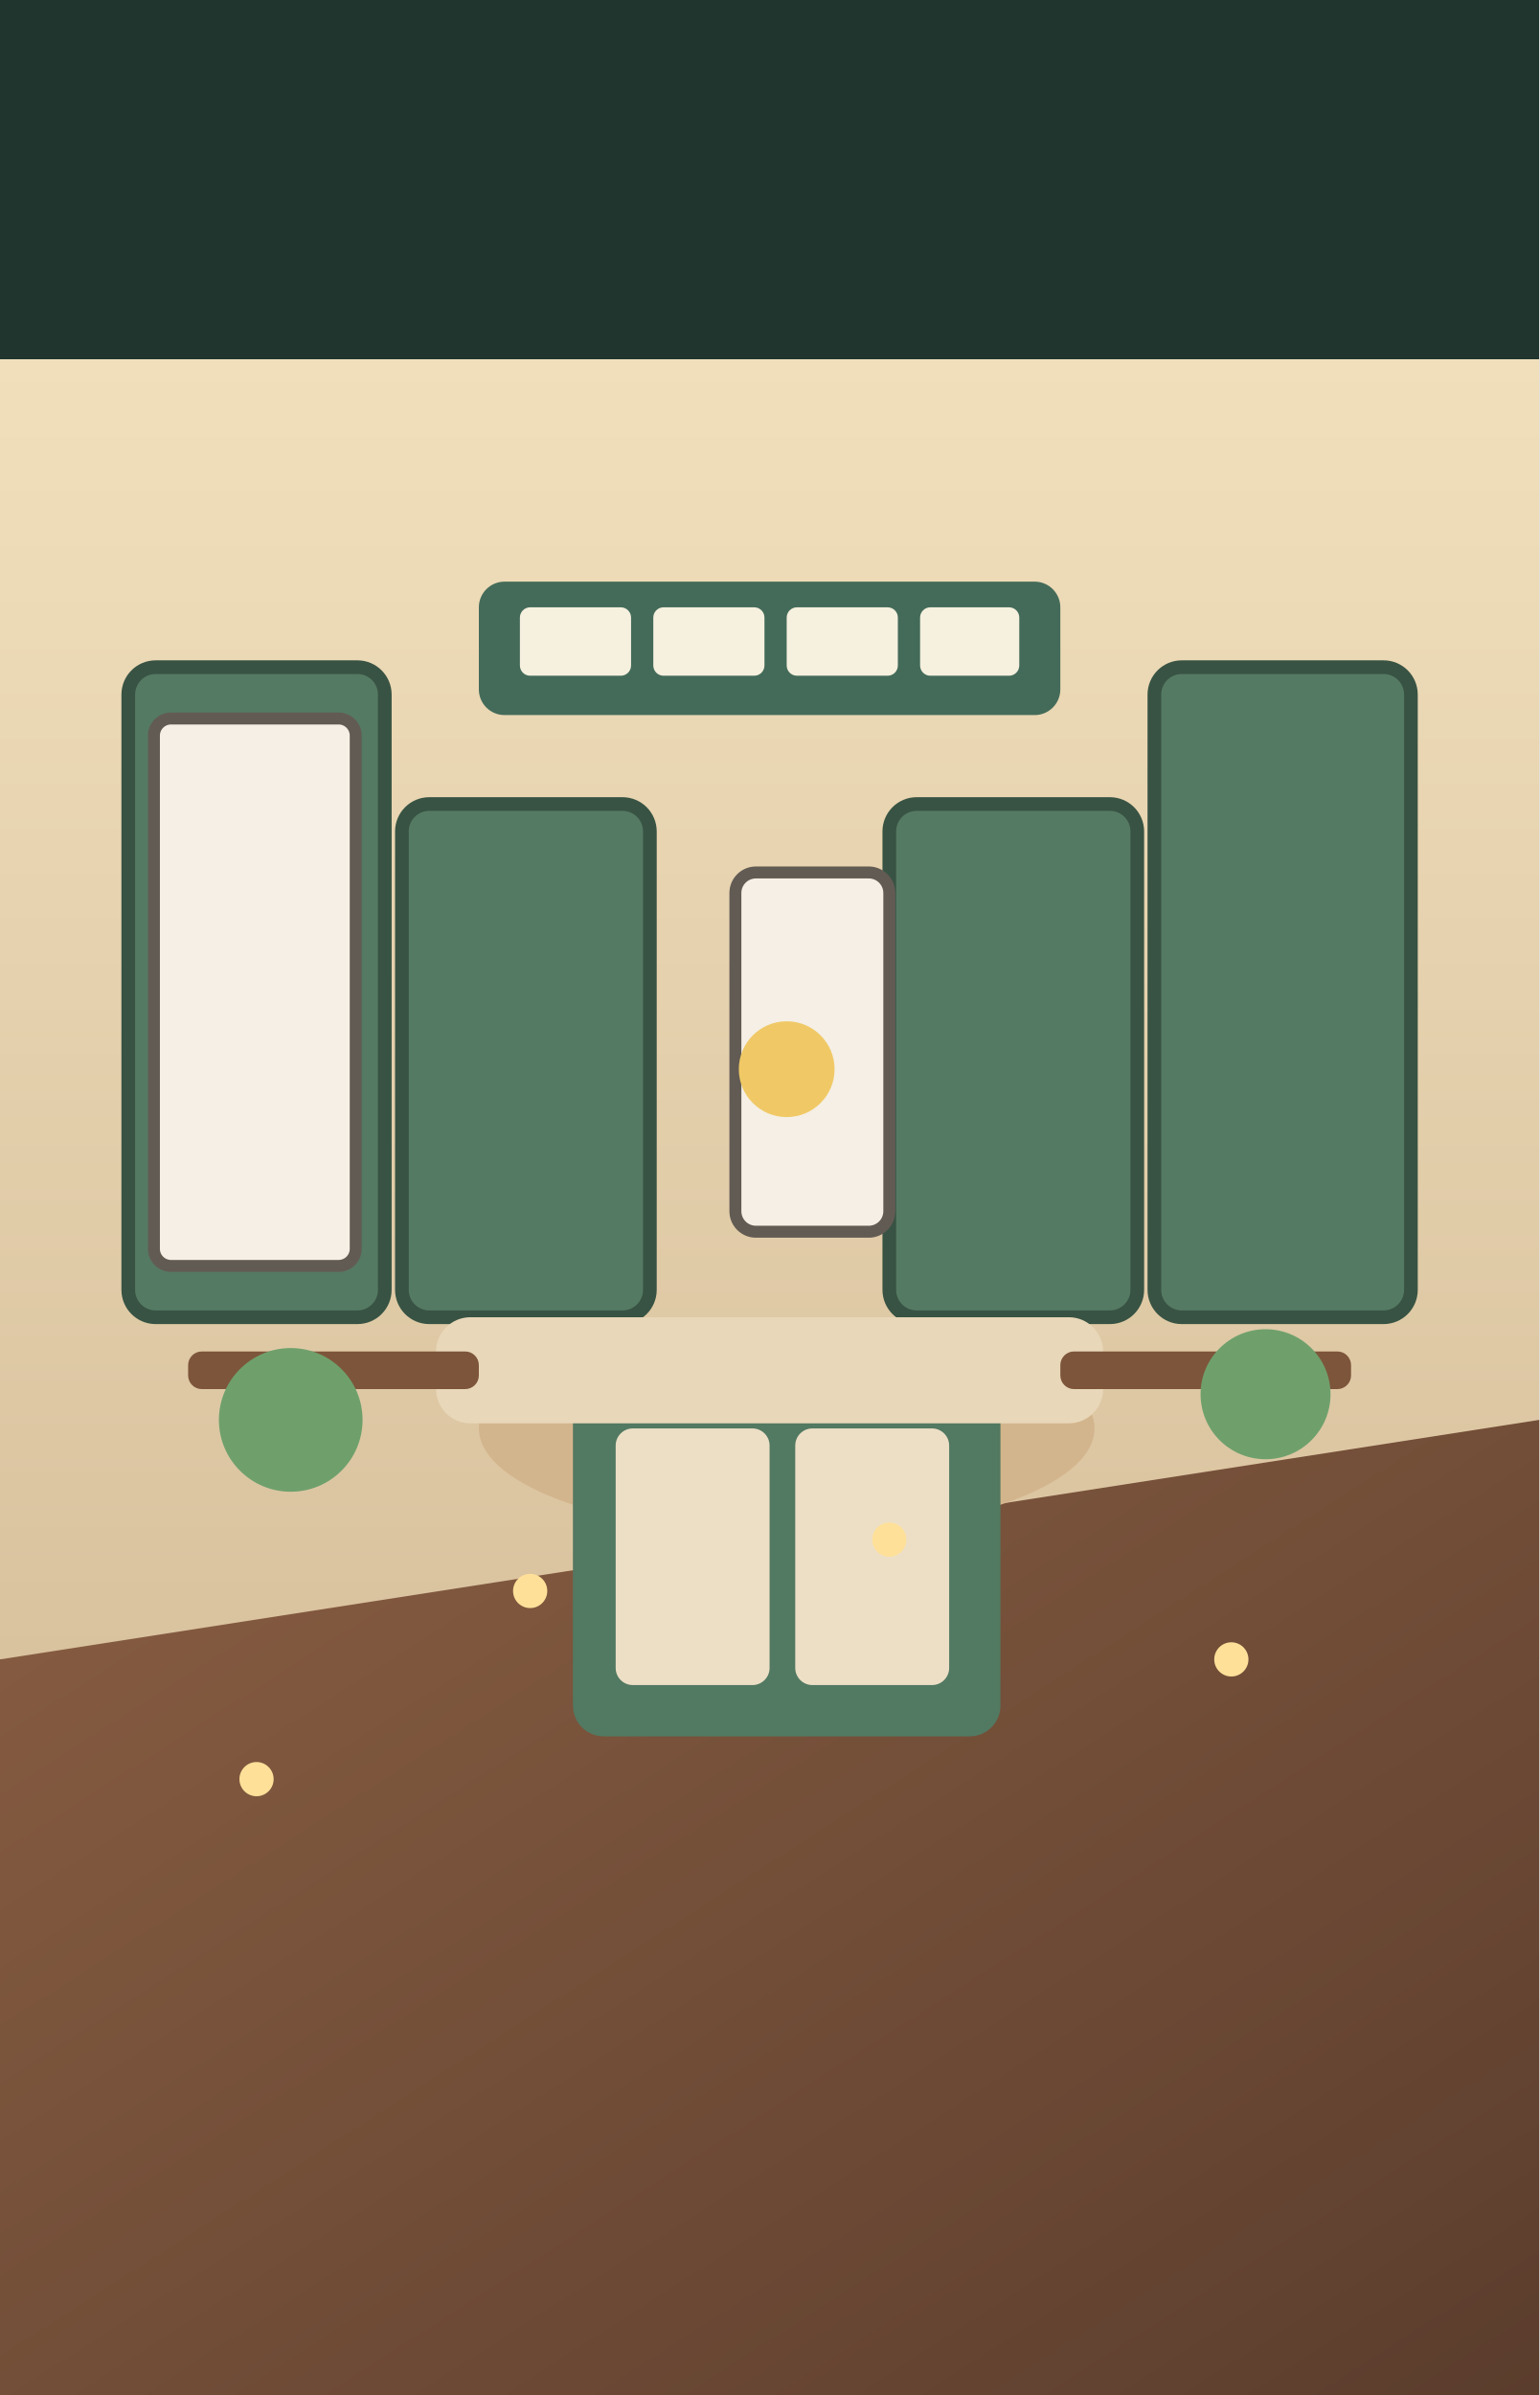
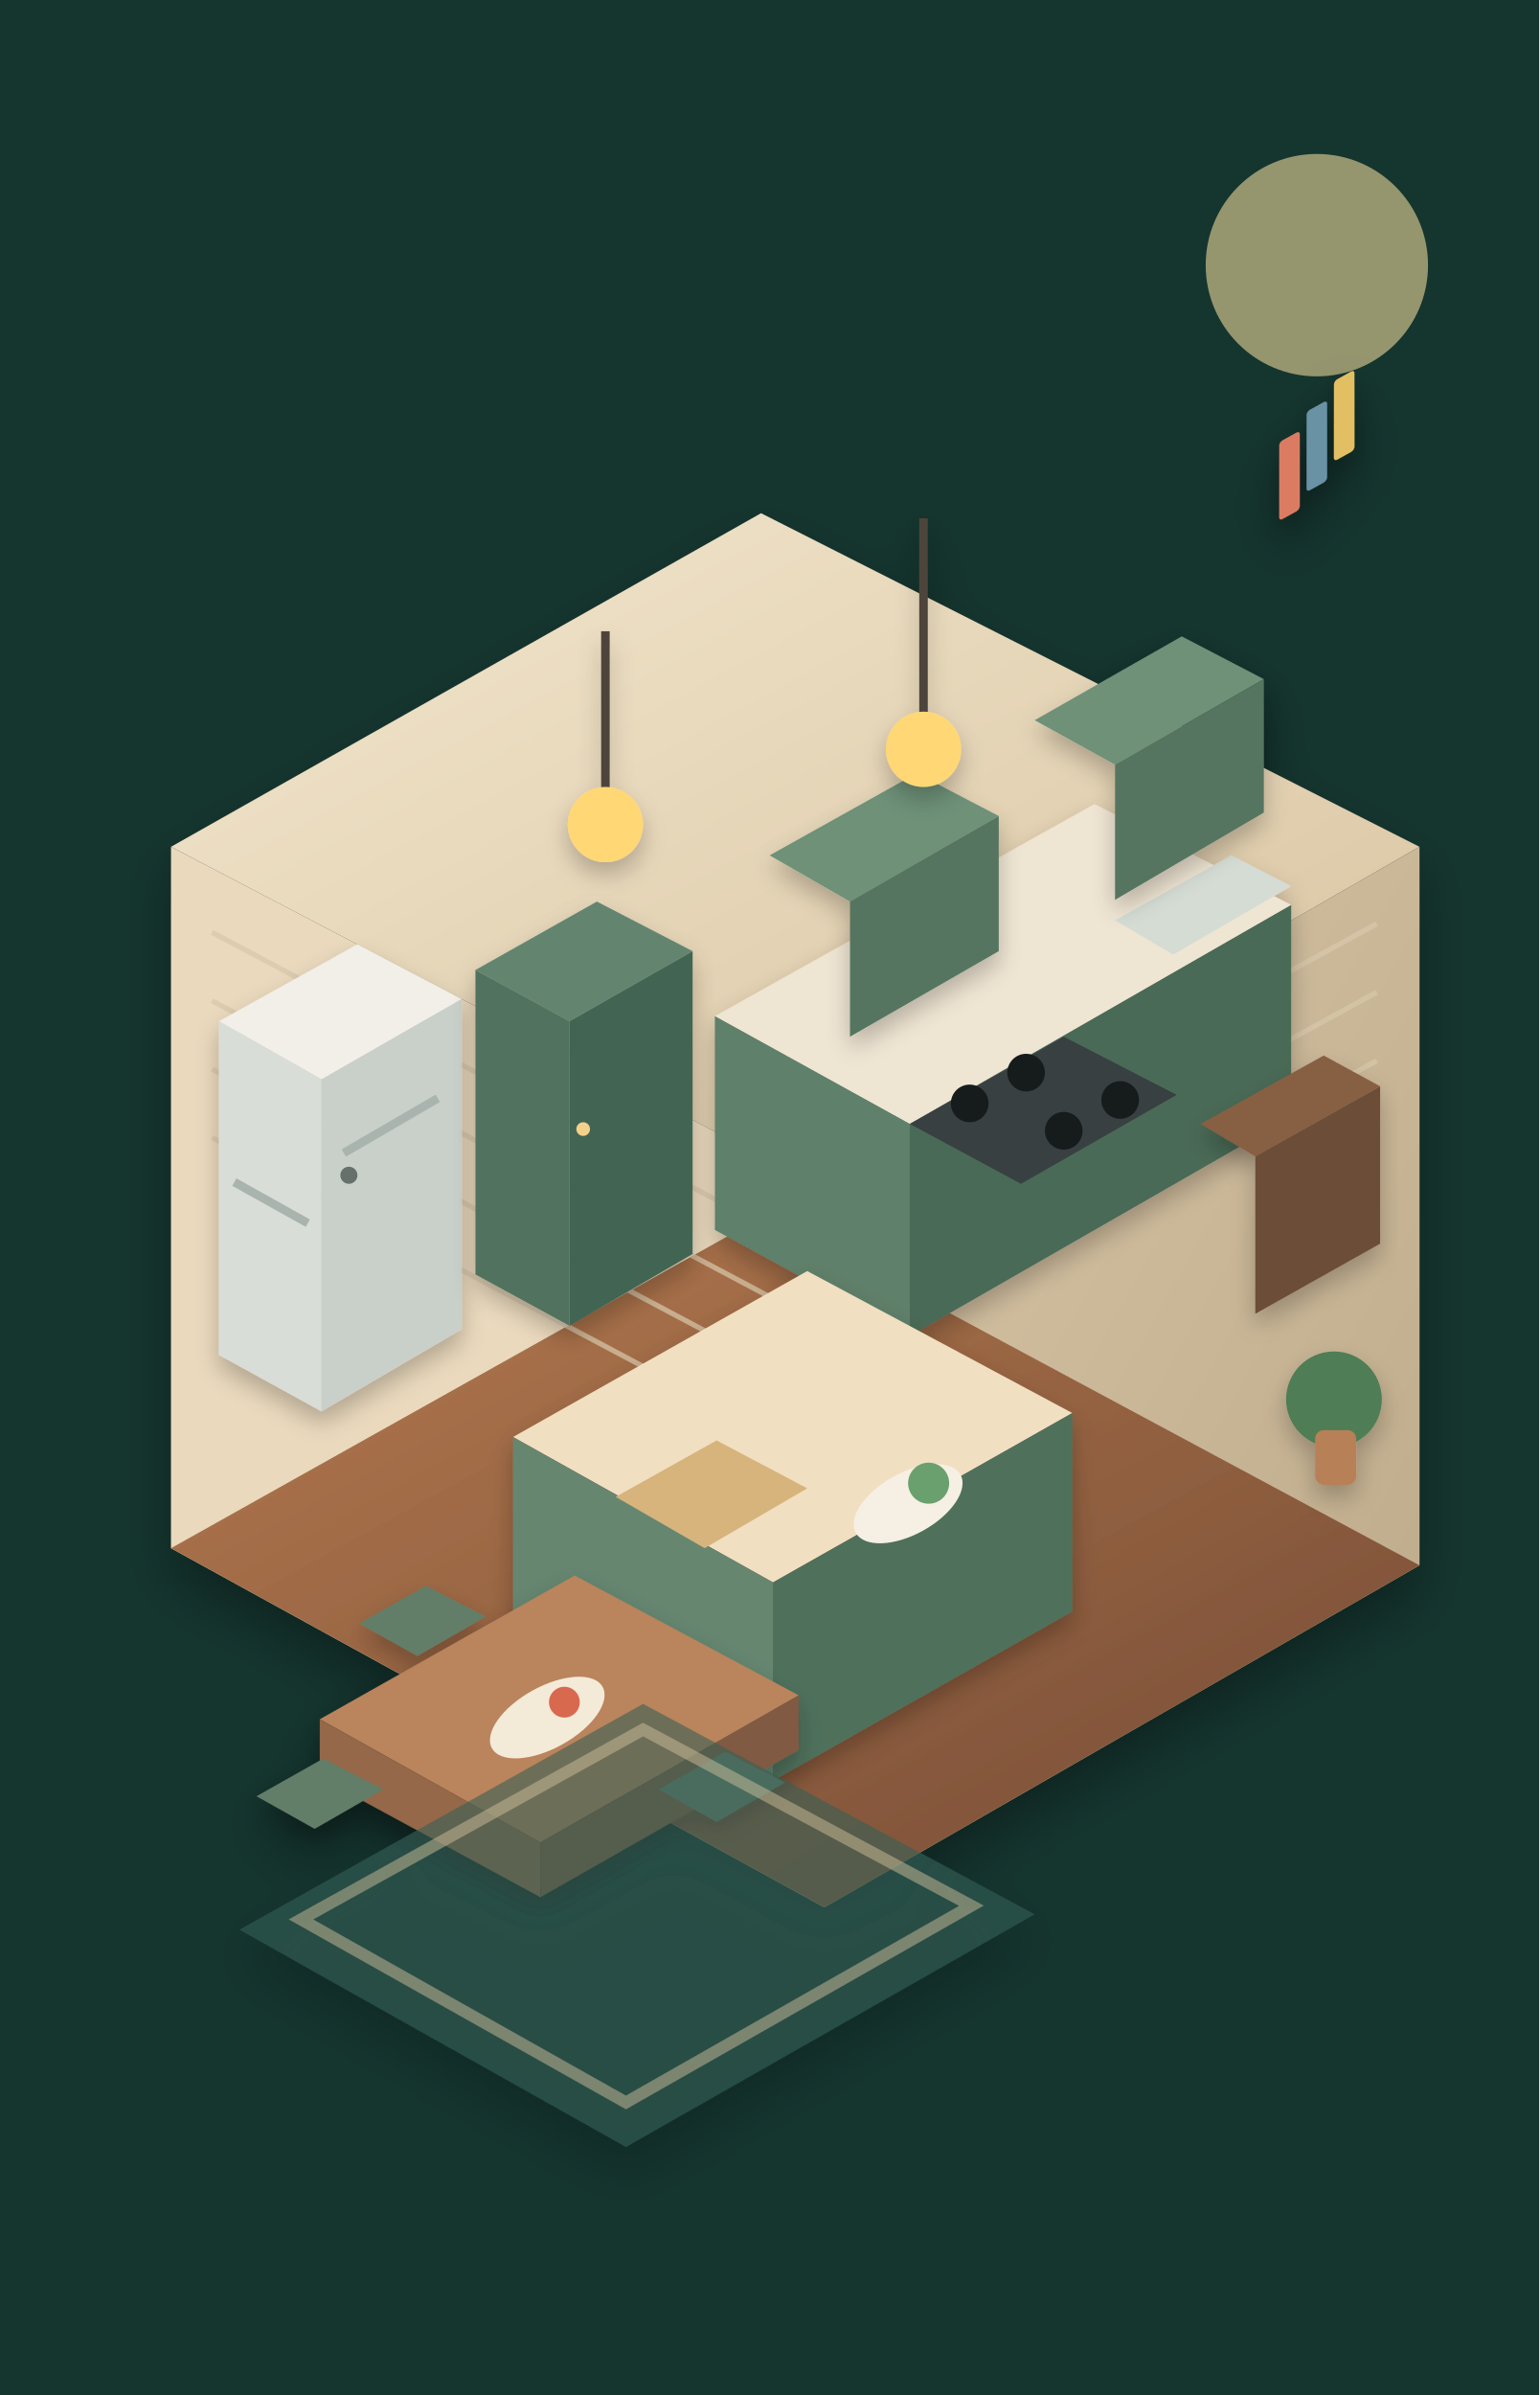
<svg xmlns="http://www.w3.org/2000/svg" viewBox="0 0 900 1400">
  <defs>
-     <linearGradient id="wall" x1="0" y1="0" x2="0" y2="1">
-       <stop stop-color="#f1dfbc" />
-       <stop offset="1" stop-color="#d9c29e" />
+     <linearGradient id="wallA" x1="0" y1="0" x2="1" y2="1">
+       <stop stop-color="#f3e7ce" />
+       <stop offset="1" stop-color="#d7c29f" />
+     </linearGradient>
+     <linearGradient id="wallB" x1="0" y1="0" x2="1" y2="1">
+       <stop stop-color="#d9c6a8" />
+       <stop offset="1" stop-color="#bca989" />
    </linearGradient>
    <linearGradient id="floor" x1="0" y1="0" x2="1" y2="1">
-       <stop stop-color="#8a5f43" />
-       <stop offset="1" stop-color="#5b3d2d" />
+       <stop stop-color="#b57a4f" />
+       <stop offset="1" stop-color="#744b34" />
    </linearGradient>
+     <filter id="shadow">
+       <feDropShadow dx="0" dy="16" stdDeviation="14" flood-opacity=".3" />
+     </filter>
+     <filter id="soft">
+       <feDropShadow dx="0" dy="7" stdDeviation="7" flood-opacity=".24" />
+     </filter>
  </defs>
-   <rect width="900" height="1400" fill="#21352f" />
-   <rect x="0" y="210" width="900" height="760" fill="url(#wall)" />
-   <path d="M0 970L900 830V1400H0Z" fill="url(#floor)" />
-   <g fill="#557a63" stroke="#385343" stroke-width="8">
-     <rect x="75" y="390" width="150" height="380" rx="16" />
-     <rect x="235" y="470" width="145" height="300" rx="16" />
-     <rect x="520" y="470" width="145" height="300" rx="16" />
-     <rect x="675" y="390" width="150" height="380" rx="16" />
-   </g>
-   <g fill="#f5efe5" stroke="#625b54" stroke-width="7">
-     <rect x="90" y="420" width="118" height="320" rx="10" />
-     <rect x="430" y="510" width="90" height="210" rx="12" />
-   </g>
-   <rect x="280" y="340" width="340" height="78" rx="15" fill="#446b59" />
-   <g fill="#f6f0df">
-     <rect x="304" y="355" width="65" height="40" rx="6" />
-     <rect x="382" y="355" width="65" height="40" rx="6" />
-     <rect x="460" y="355" width="65" height="40" rx="6" />
-     <rect x="538" y="355" width="58" height="40" rx="6" />
-   </g>
-   <ellipse cx="460" cy="835" rx="180" ry="62" fill="#d3b58d" />
-   <rect x="335" y="805" width="250" height="210" rx="18" fill="#527961" />
-   <rect x="360" y="835" width="90" height="150" rx="10" fill="#ecdfc6" />
-   <rect x="465" y="835" width="90" height="150" rx="10" fill="#ecdfc6" />
-   <rect x="255" y="770" width="390" height="62" rx="20" fill="#e8d7b9" />
-   <g fill="#7d553a">
-     <rect x="110" y="790" width="170" height="22" rx="8" />
-     <rect x="620" y="790" width="170" height="22" rx="8" />
-   </g>
-   <g fill="#6fa06c">
-     <circle cx="170" cy="830" r="42" />
-     <circle cx="740" cy="815" r="38" />
-   </g>
-   <circle cx="460" cy="625" r="28" fill="#f0c966" />
-   <g fill="#ffe099">
-     <circle cx="150" cy="1040" r="10" />
-     <circle cx="310" cy="930" r="10" />
-     <circle cx="520" cy="900" r="10" />
-     <circle cx="720" cy="970" r="10" />
+   <rect width="900" height="1400" fill="#15352f" />
+   <circle cx="770" cy="155" r="65" fill="#ffe5a3" opacity=".55" />
+   <g transform="translate(20 215)" filter="url(#shadow)">
+     <polygon points="80,280 425,85 810,280 462,480" fill="url(#wallA)" />
+     <polygon points="80,280 462,480 462,900 80,690" fill="#ead9bd" />
+     <polygon points="462,480 810,280 810,700 462,900" fill="url(#wallB)" />
+     <polygon points="80,690 462,900 810,700 428,495" fill="url(#floor)" />
+     <g opacity=".72" stroke="#d7c7aa" stroke-width="3">
+       <path d="M104 330L462 520M104 370L462 560M104 410L462 600M104 450L462 640" />
+       <path d="M520 470L785 325M520 510L785 365M520 550L785 405" />
+     </g>
+     <g filter="url(#soft)">
+       <polygon points="108,382 189,337 250,369 168,416" fill="#f1efe8" />
+       <polygon points="108,382 168,416 168,610 108,577" fill="#d9ddd8" />
+       <polygon points="168,416 250,369 250,562 168,610" fill="#c9d0ca" />
+       <path d="M117 476L160 500M181 459L236 427" stroke="#aab4ae" stroke-width="5" />
+       <circle cx="184" cy="472" r="5" fill="#65716b" />
+     </g>
+     <g filter="url(#soft)">
+       <polygon points="258,352 329,312 385,341 313,382" fill="#648570" />
+       <polygon points="258,352 313,382 313,560 258,530" fill="#51725e" />
+       <polygon points="313,382 385,341 385,518 313,560" fill="#436552" />
+       <circle cx="321" cy="445" r="4" fill="#f4d18b" />
+     </g>
+     <g filter="url(#soft)">
+       <polygon points="398,379 620,255 735,314 512,442" fill="#efe5d3" />
+       <polygon points="398,379 512,442 512,566 398,504" fill="#5e806a" />
+       <polygon points="512,442 735,314 735,438 512,566" fill="#486b57" />
+       <polygon points="512,442 602,391 668,425 577,477" fill="#383f42" />
+       <circle cx="547" cy="430" r="11" fill="#171c1e" />
+       <circle cx="580" cy="412" r="11" fill="#171c1e" />
+       <circle cx="602" cy="446" r="11" fill="#171c1e" />
+       <circle cx="635" cy="428" r="11" fill="#171c1e" />
+       <polygon points="632,323 700,285 735,303 666,343" fill="#d4dcd4" />
+     </g>
+     <g filter="url(#soft)">
+       <polygon points="430,285 516,237 564,262 477,312" fill="#6e9178" />
+       <polygon points="477,312 564,262 564,341 477,391" fill="#557460" />
+       <polygon points="585,206 671,157 719,182 632,232" fill="#6e9178" />
+       <polygon points="632,232 719,182 719,260 632,311" fill="#557460" />
+     </g>
+     <g filter="url(#soft)">
+       <polygon points="280,625 452,528 607,611 432,710" fill="#f1dfc1" />
+       <polygon points="280,625 432,710 432,826 280,742" fill="#66866f" />
+       <polygon points="432,710 607,611 607,727 432,826" fill="#4f715b" />
+       <polygon points="340,660 399,627 452,655 392,690" fill="#d6b47b" />
+       <ellipse cx="511" cy="664" rx="35" ry="18" fill="#f6efe3" transform="rotate(-29 511 664)" />
+       <circle cx="523" cy="652" r="12" fill="#6aa06e" />
+     </g>
+     <g filter="url(#soft)">
+       <polygon points="682,442 754,402 787,420 714,461" fill="#875f43" />
+       <polygon points="714,461 787,420 787,512 714,553" fill="#6c4d38" />
+       <rect x="728" y="447" width="12" height="46" rx="2" fill="#db7b62" transform="skewY(-29)" />
+       <rect x="744" y="438" width="12" height="47" rx="2" fill="#6b92a5" transform="skewY(-29)" />
+       <rect x="760" y="429" width="12" height="47" rx="2" fill="#e3bf63" transform="skewY(-29)" />
+     </g>
+     <g filter="url(#soft)">
+       <polygon points="167,790 316,706 447,776 296,862" fill="#ba845c" />
+       <polygon points="296,862 447,776 447,808 296,894" fill="#805a42" />
+       <polygon points="167,790 296,862 296,894 167,824" fill="#946848" />
+       <g fill="#627e68">
+         <polygon points="190,734 229,712 264,730 224,753" />
+         <polygon points="365,831 404,809 439,827 399,850" />
+         <polygon points="130,835 169,813 204,831 164,854" />
+       </g>
+       <ellipse cx="300" cy="789" rx="37" ry="18" fill="#f4ead8" transform="rotate(-29 300 789)" />
+       <circle cx="310" cy="780" r="9" fill="#d86950" />
+     </g>
+     <polygon points="120,913 356,781 585,904 346,1040" fill="#355f56" opacity=".58" />
+     <polygon points="156,907 356,796 548,899 346,1014" fill="none" stroke="#d9c79f" stroke-width="7" opacity=".45" />
+     <g filter="url(#soft)">
+       <circle cx="760" cy="603" r="28" fill="#4f7d55" />
+       <rect x="749" y="621" width="24" height="32" rx="5" fill="#b78056" />
+       <path d="M334 154V257M520 88V213" stroke="#4d443a" stroke-width="5" />
+       <circle cx="334" cy="267" r="22" fill="#ffd875" />
+       <circle cx="520" cy="223" r="22" fill="#ffd875" />
+     </g>
  </g>
</svg>
